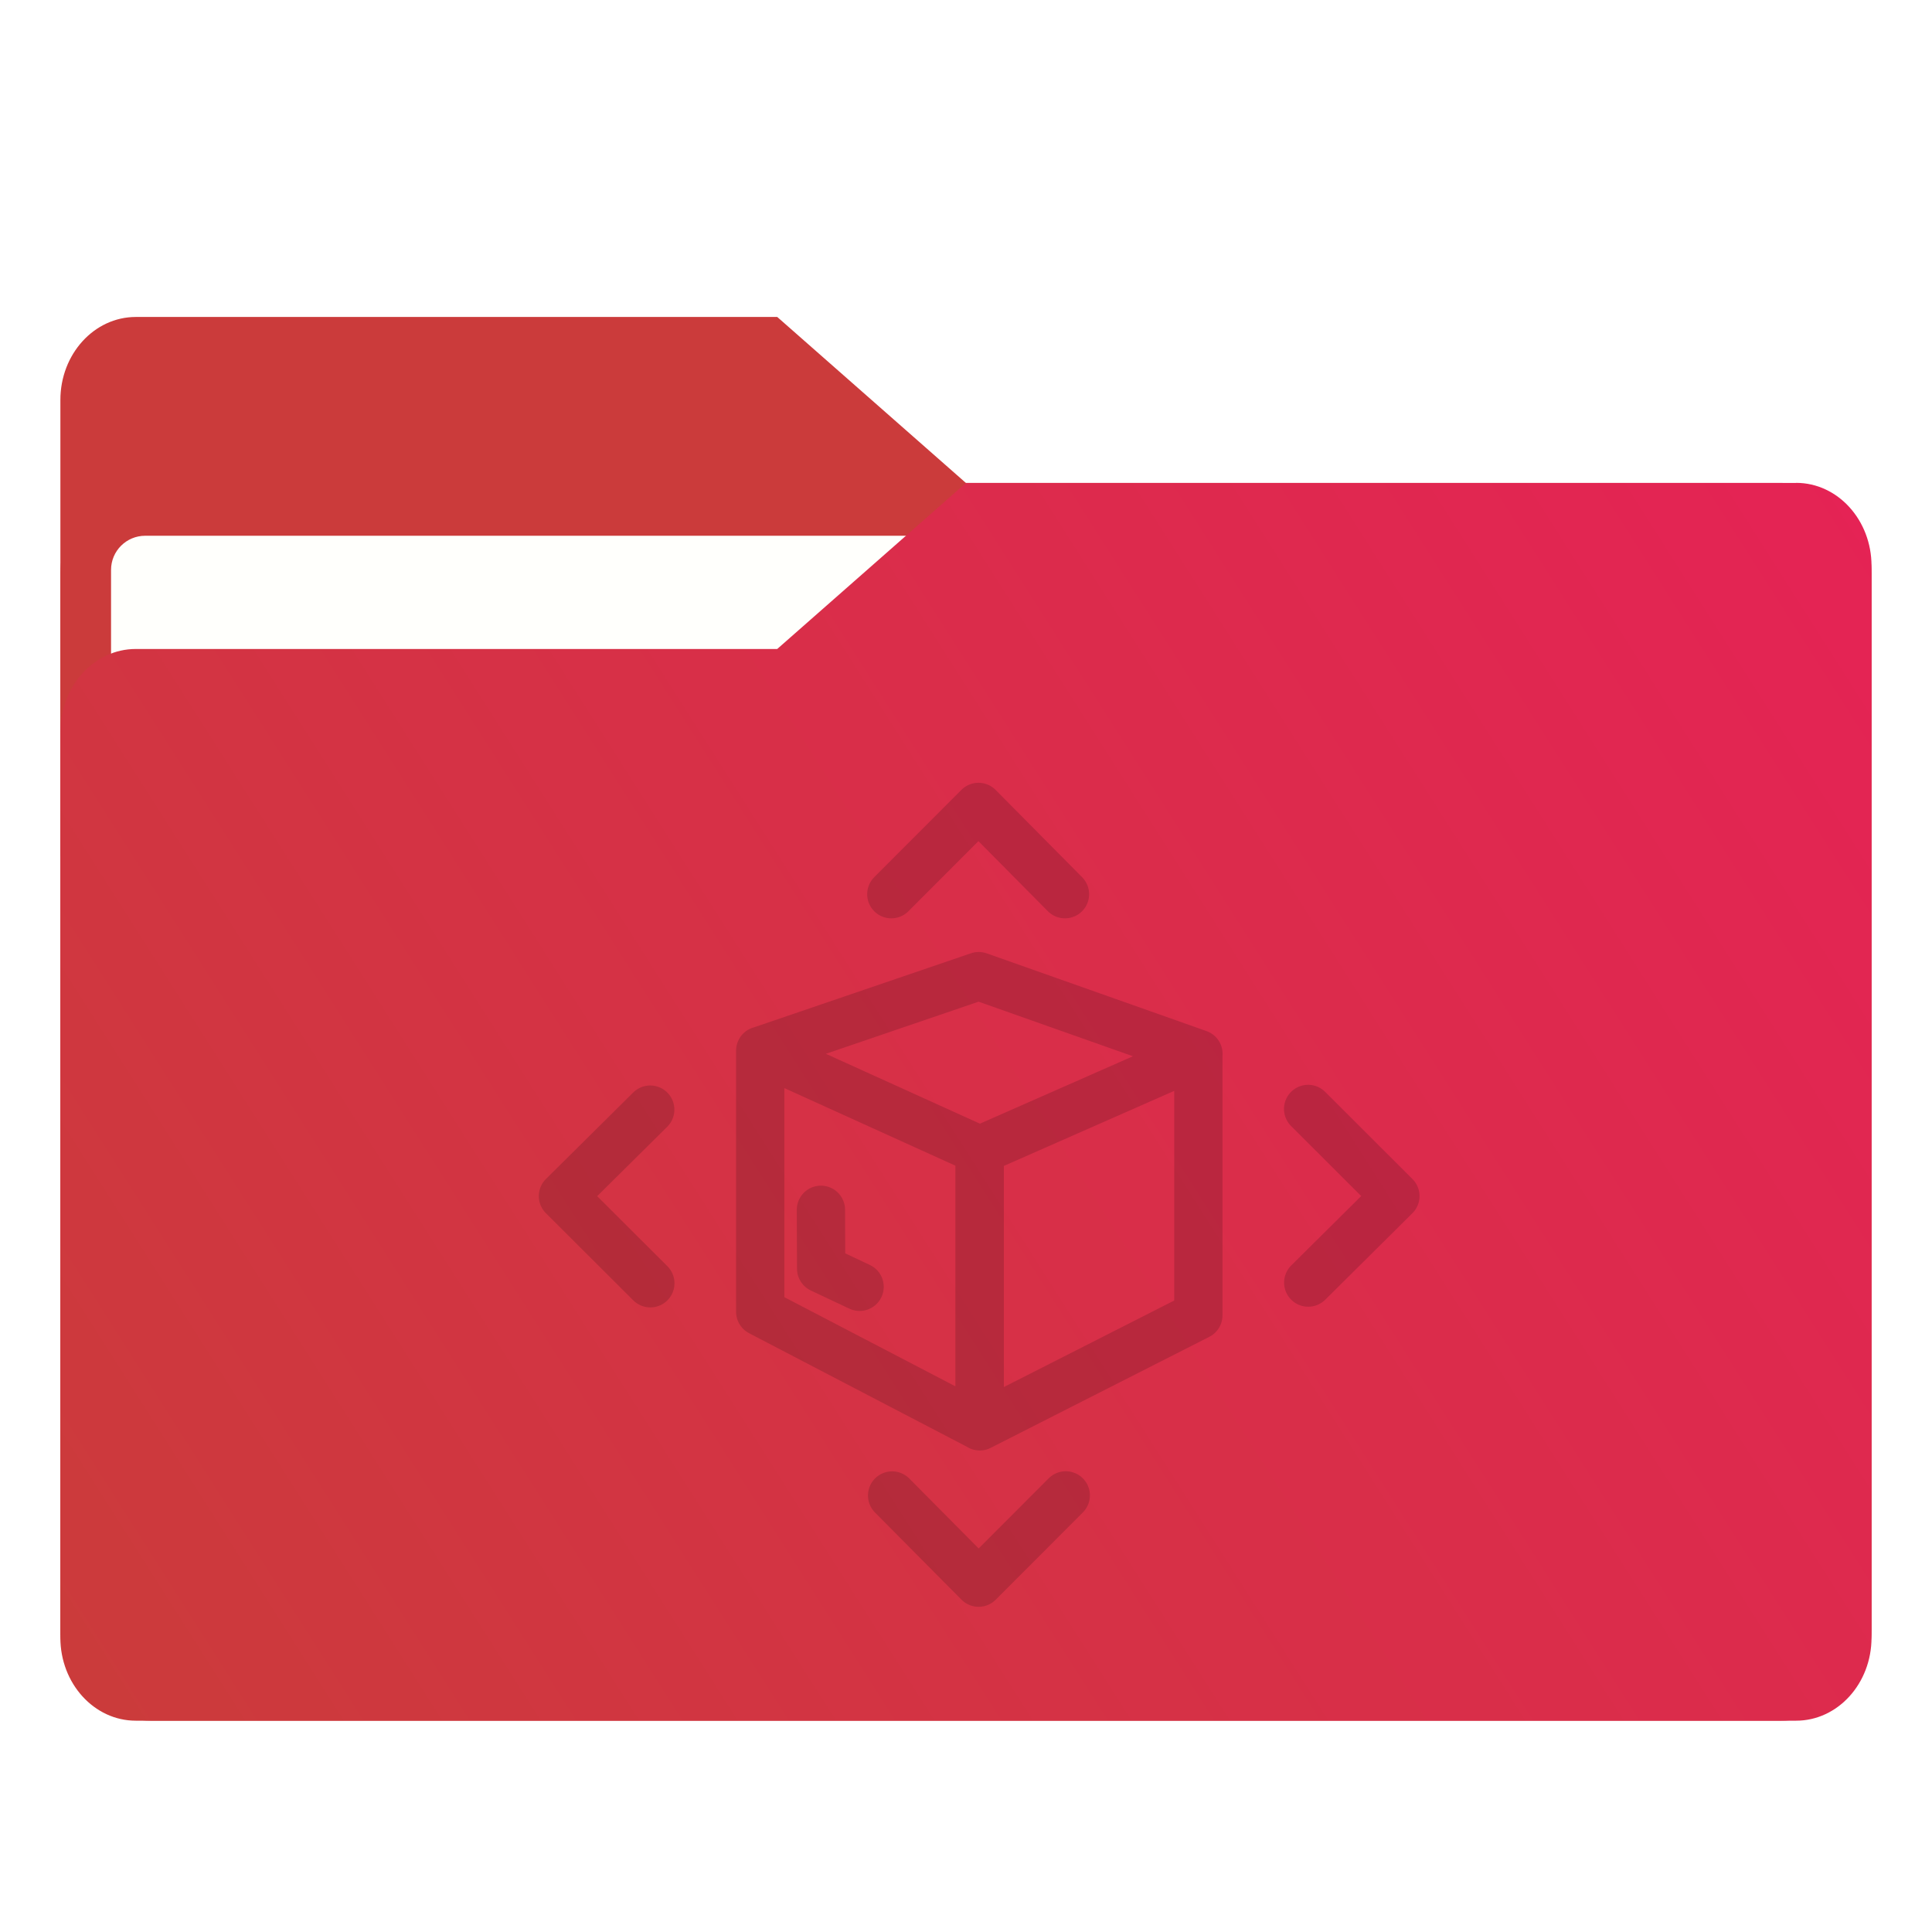
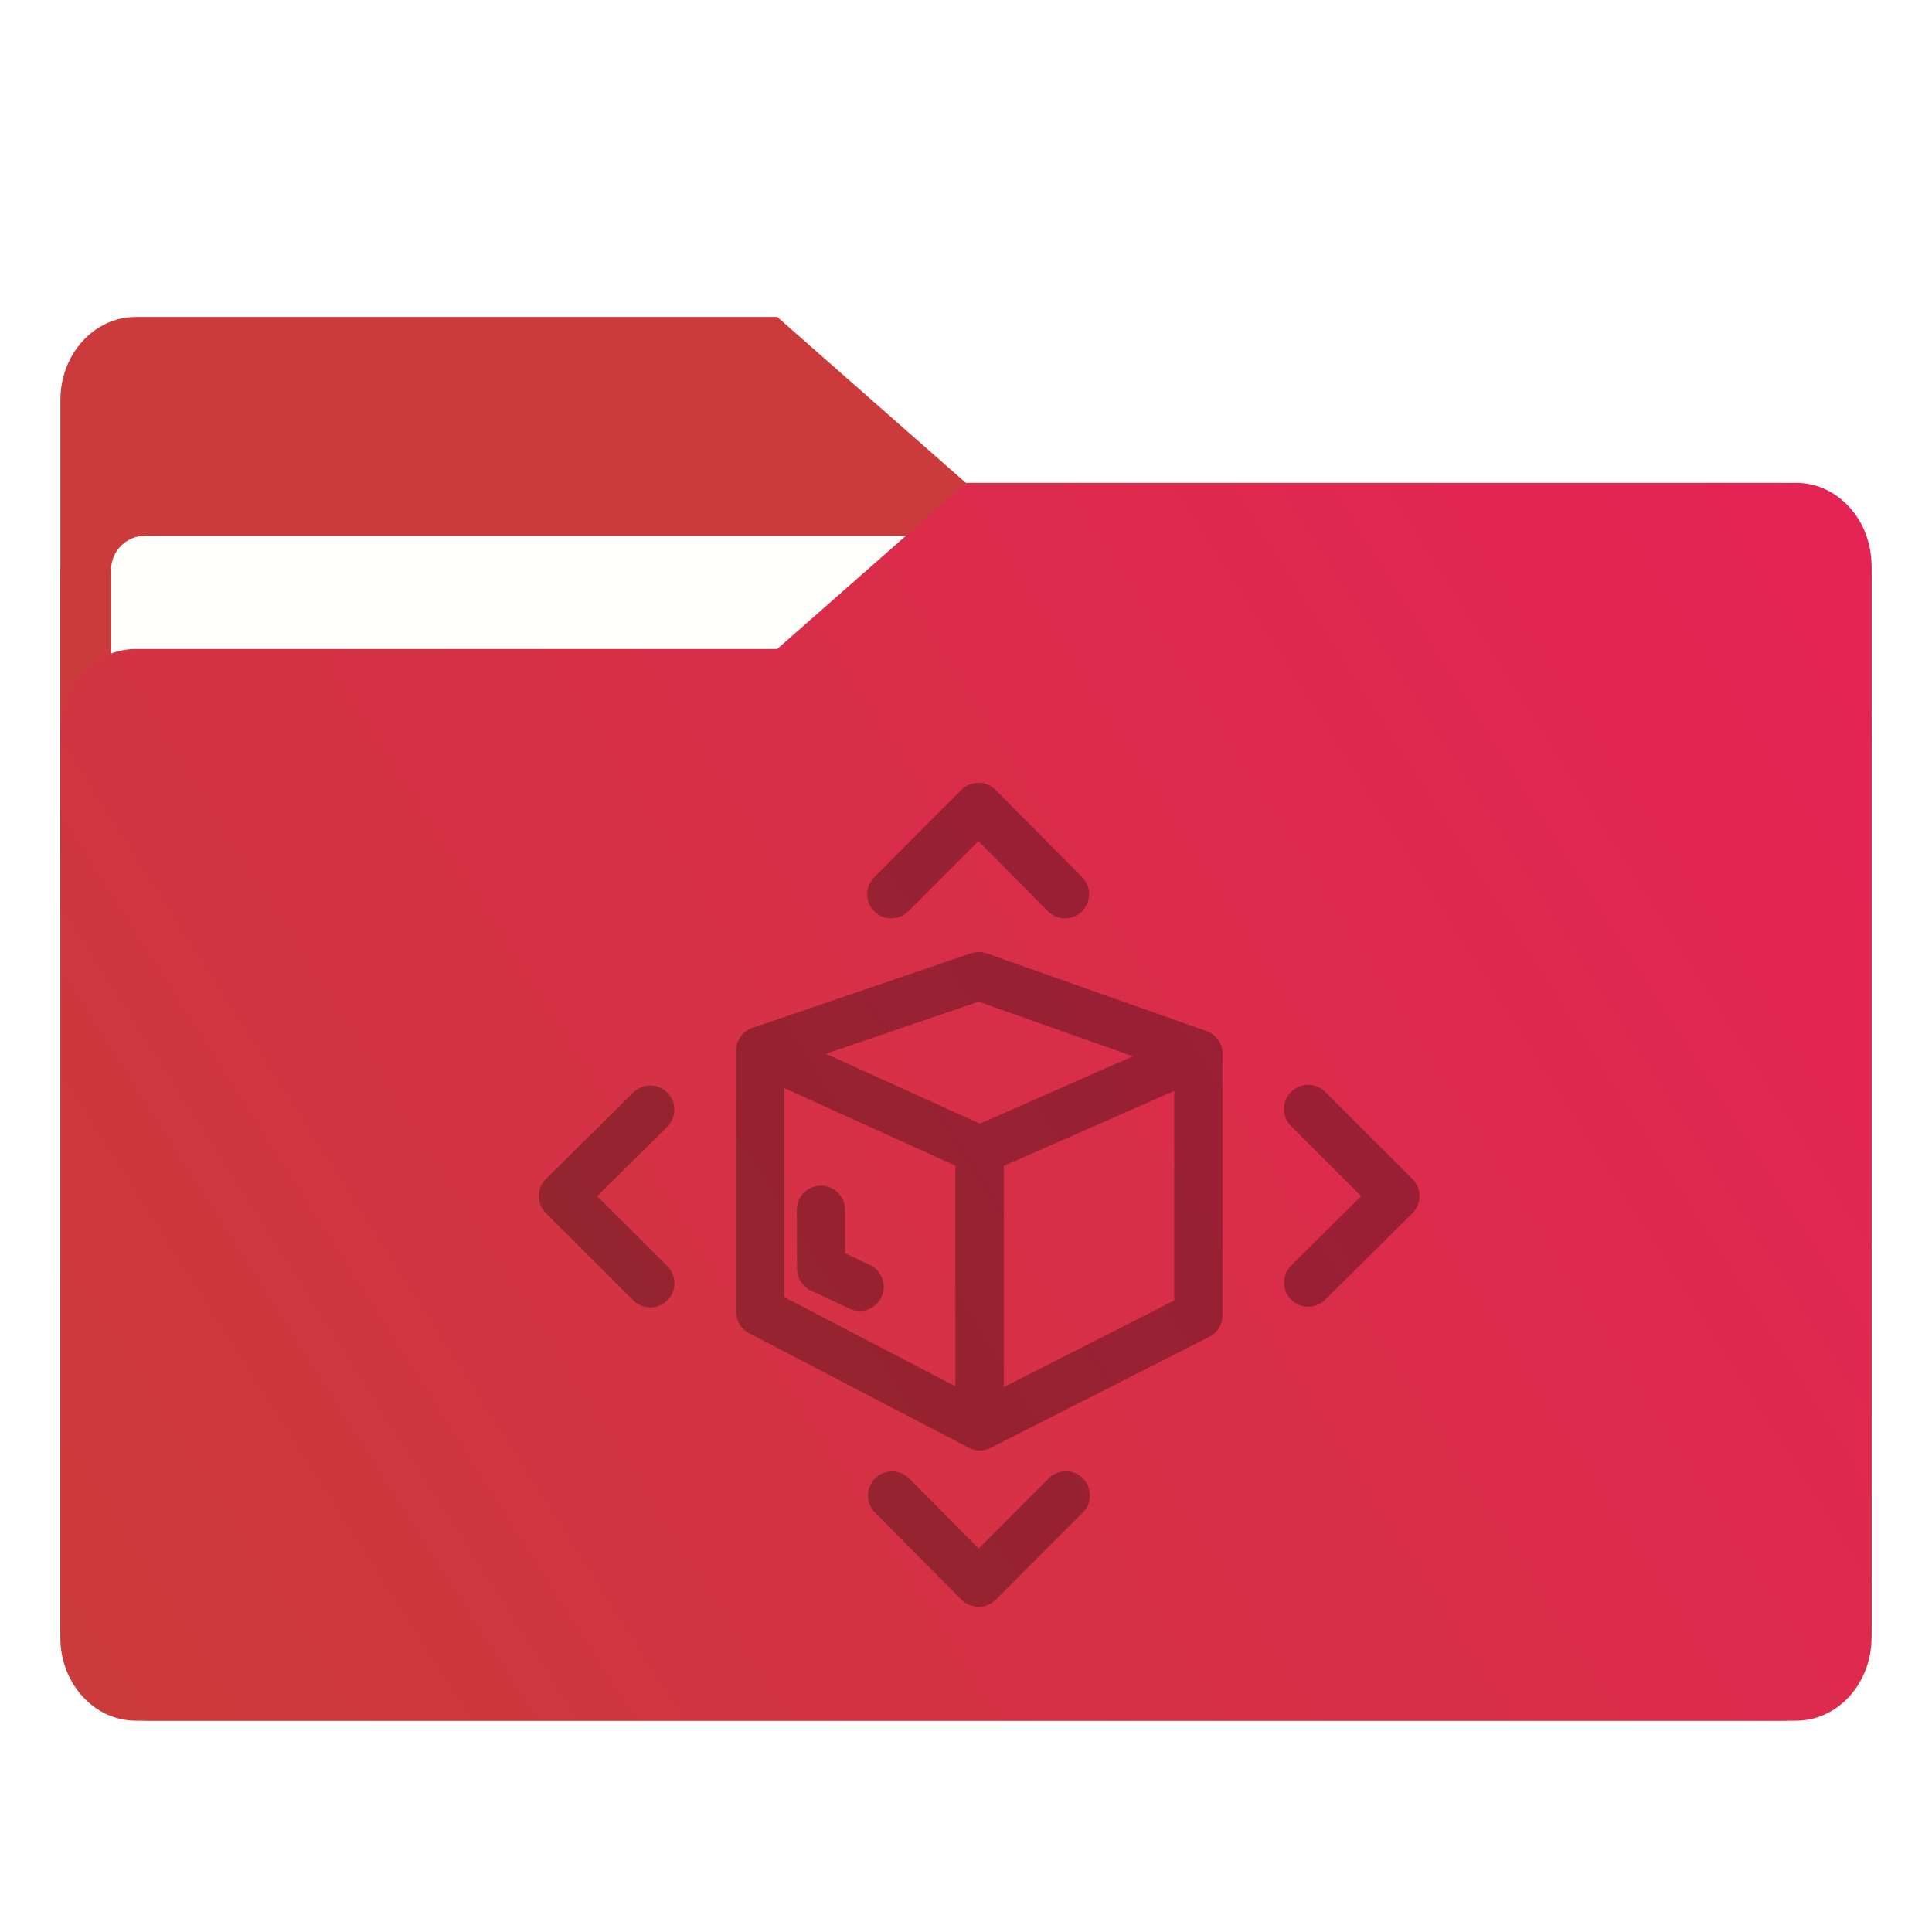
<svg xmlns="http://www.w3.org/2000/svg" xmlns:xlink="http://www.w3.org/1999/xlink" width="64" height="64" version="1.1" viewBox="0 0 16.933 16.933" id="svg56">
  <defs id="defs18">
    <linearGradient id="linearGradient1064" x1="-15.961" x2="-.301" y1="-43.254" y2="-54.196" gradientTransform="matrix(1 0 0 1.1 16.669 62.435)" gradientUnits="userSpaceOnUse">
      <stop stop-color="#cb3b3b" offset="0" id="stop2" />
      <stop stop-color="#e62256" offset="1" id="stop4" />
    </linearGradient>
    <linearGradient id="linearGradient992" x1="-16.14" x2="-1.07" y1="-55.616" y2="-44.835" gradientTransform="matrix(1 0 0 1.1 16.669 62.435)" gradientUnits="userSpaceOnUse">
      <stop stop-color="#cb3b3b" offset="0" id="stop7" />
      <stop stop-color="#e62256" offset="1" id="stop9" />
    </linearGradient>
    <linearGradient id="linearGradient1006" x1=".529" x2="16.217" y1="2.778" y2="14.872" gradientTransform="matrix(1,0,0,1.1,16.669,62.435)" gradientUnits="userSpaceOnUse">
      <stop stop-color="#cb3b3b" offset="0" id="stop12" />
      <stop stop-color="#e62256" offset="1" id="stop14" />
    </linearGradient>
    <linearGradient id="linearGradient939" x1="-16.14" x2="-1.07" y1="-55.616" y2="-44.835" gradientTransform="matrix(1,0,0,1.1,16.669,62.435)" gradientUnits="userSpaceOnUse" xlink:href="#linearGradient992" />
  </defs>
-   <g fill="#85203b" stroke-width=".265" id="g30">
+   <g fill="#5e4aa6" stroke-width=".265" id="g30">
    <circle cx="-330.35" cy="-328.38" r="0" id="circle22" />
    <circle cx="-312.11" cy="-326.25" r="0" id="circle24" />
    <circle cx="-306.02" cy="-333.07" r="0" id="circle26" />
    <circle cx="-308.84" cy="-326.01" r="0" id="circle28" />
  </g>
-   <g transform="translate(.000295 -.00032978)" fill="#85203b" stroke-width=".265" id="g42">
+   <g transform="translate(.000295 -.00032978)" fill="#5e4aa6" stroke-width=".265" id="g42">
    <circle cx="-330.35" cy="-328.38" r="0" id="circle32" />
    <circle cx="-312.11" cy="-326.25" r="0" id="circle34" />
    <circle cx="-306.02" cy="-333.07" r="0" id="circle36" />
    <circle cx="-308.84" cy="-326.01" r="0" id="circle38" />
    <circle cx="-328.8" cy="-330.45" r="0" id="circle40" />
  </g>
  <g transform="translate(.000295 -.00032978)" id="g52">
    <g transform="matrix(1,0,0,1.1,16.669,63.956)" fill="url(#linearGradient939)" stroke-width=".661" id="g46">
      <path d="m-8.203-51.317h-7.937v-3.638c0-0.365 0.296-0.661 0.661-0.661h5.622l1.654 1.323z" fill="url(#linearGradient939)" id="path44" />
    </g>
    <rect x=".529" y="4.233" width="15.874" height="10.848" ry=".794" fill="url(#linearGradient1006)" id="rect48" />
    <rect x=".973" y="4.696" width="14.987" height="9.922" ry=".299" fill="#fffffc" id="rect50" />
  </g>
  <path d="m15.742 4.233h-7.276l-1.654 1.455h-5.622c-0.365 0-0.661 0.326-0.661 0.728v7.937c0 0.402 0.296 0.728 0.661 0.728h14.552c0.365 0 0.661-0.326 0.661-0.728v-9.393c0-0.402-0.296-0.728-0.661-0.728z" fill="url(#linearGradient1064)" stroke-width=".694" id="path54" />
  <g transform="translate(0.1149584,1.484266)" id="g933">
-     <path d="M 5.585,9.763 4.819,8.999 5.584,8.241 m 3.642,3.381 -0.764,0.765 -0.758,-0.764 m 3.646,-3.388 0.765,0.764 -0.764,0.758 m -4.801,-2.033 1.913,-0.653 1.926,0.681 -1.916,0.844 z m 1.922,3.293 1.916,-0.973 v -2.292 l -1.916,0.844 v 2.421 M 7.08,9.119 7.082,9.635 7.419,9.794 m -0.871,0.218 v -2.288 l 1.922,0.872 v 2.419 l -1.922,-1.002 M 7.697,6.353 8.461,5.588 9.219,6.353" fill="none" opacity="0.15" stroke="#000000" stroke-linecap="round" stroke-linejoin="round" stroke-width="0.423" id="path931" />
+     <path d="M 5.585,9.763 4.819,8.999 5.584,8.241 m 3.642,3.381 -0.764,0.765 -0.758,-0.764 m 3.646,-3.388 0.765,0.764 -0.764,0.758 m -4.801,-2.033 1.913,-0.653 1.926,0.681 -1.916,0.844 z m 1.922,3.293 1.916,-0.973 v -2.292 l -1.916,0.844 v 2.421 M 7.08,9.119 7.082,9.635 7.419,9.794 m -0.871,0.218 v -2.288 l 1.922,0.872 v 2.419 l -1.922,-1.002 M 7.697,6.353 8.461,5.588 9.219,6.353" fill="none" opacity="0.30" stroke="#000000" stroke-linecap="round" stroke-linejoin="round" stroke-width="0.423" id="path931" />
  </g>
</svg>
